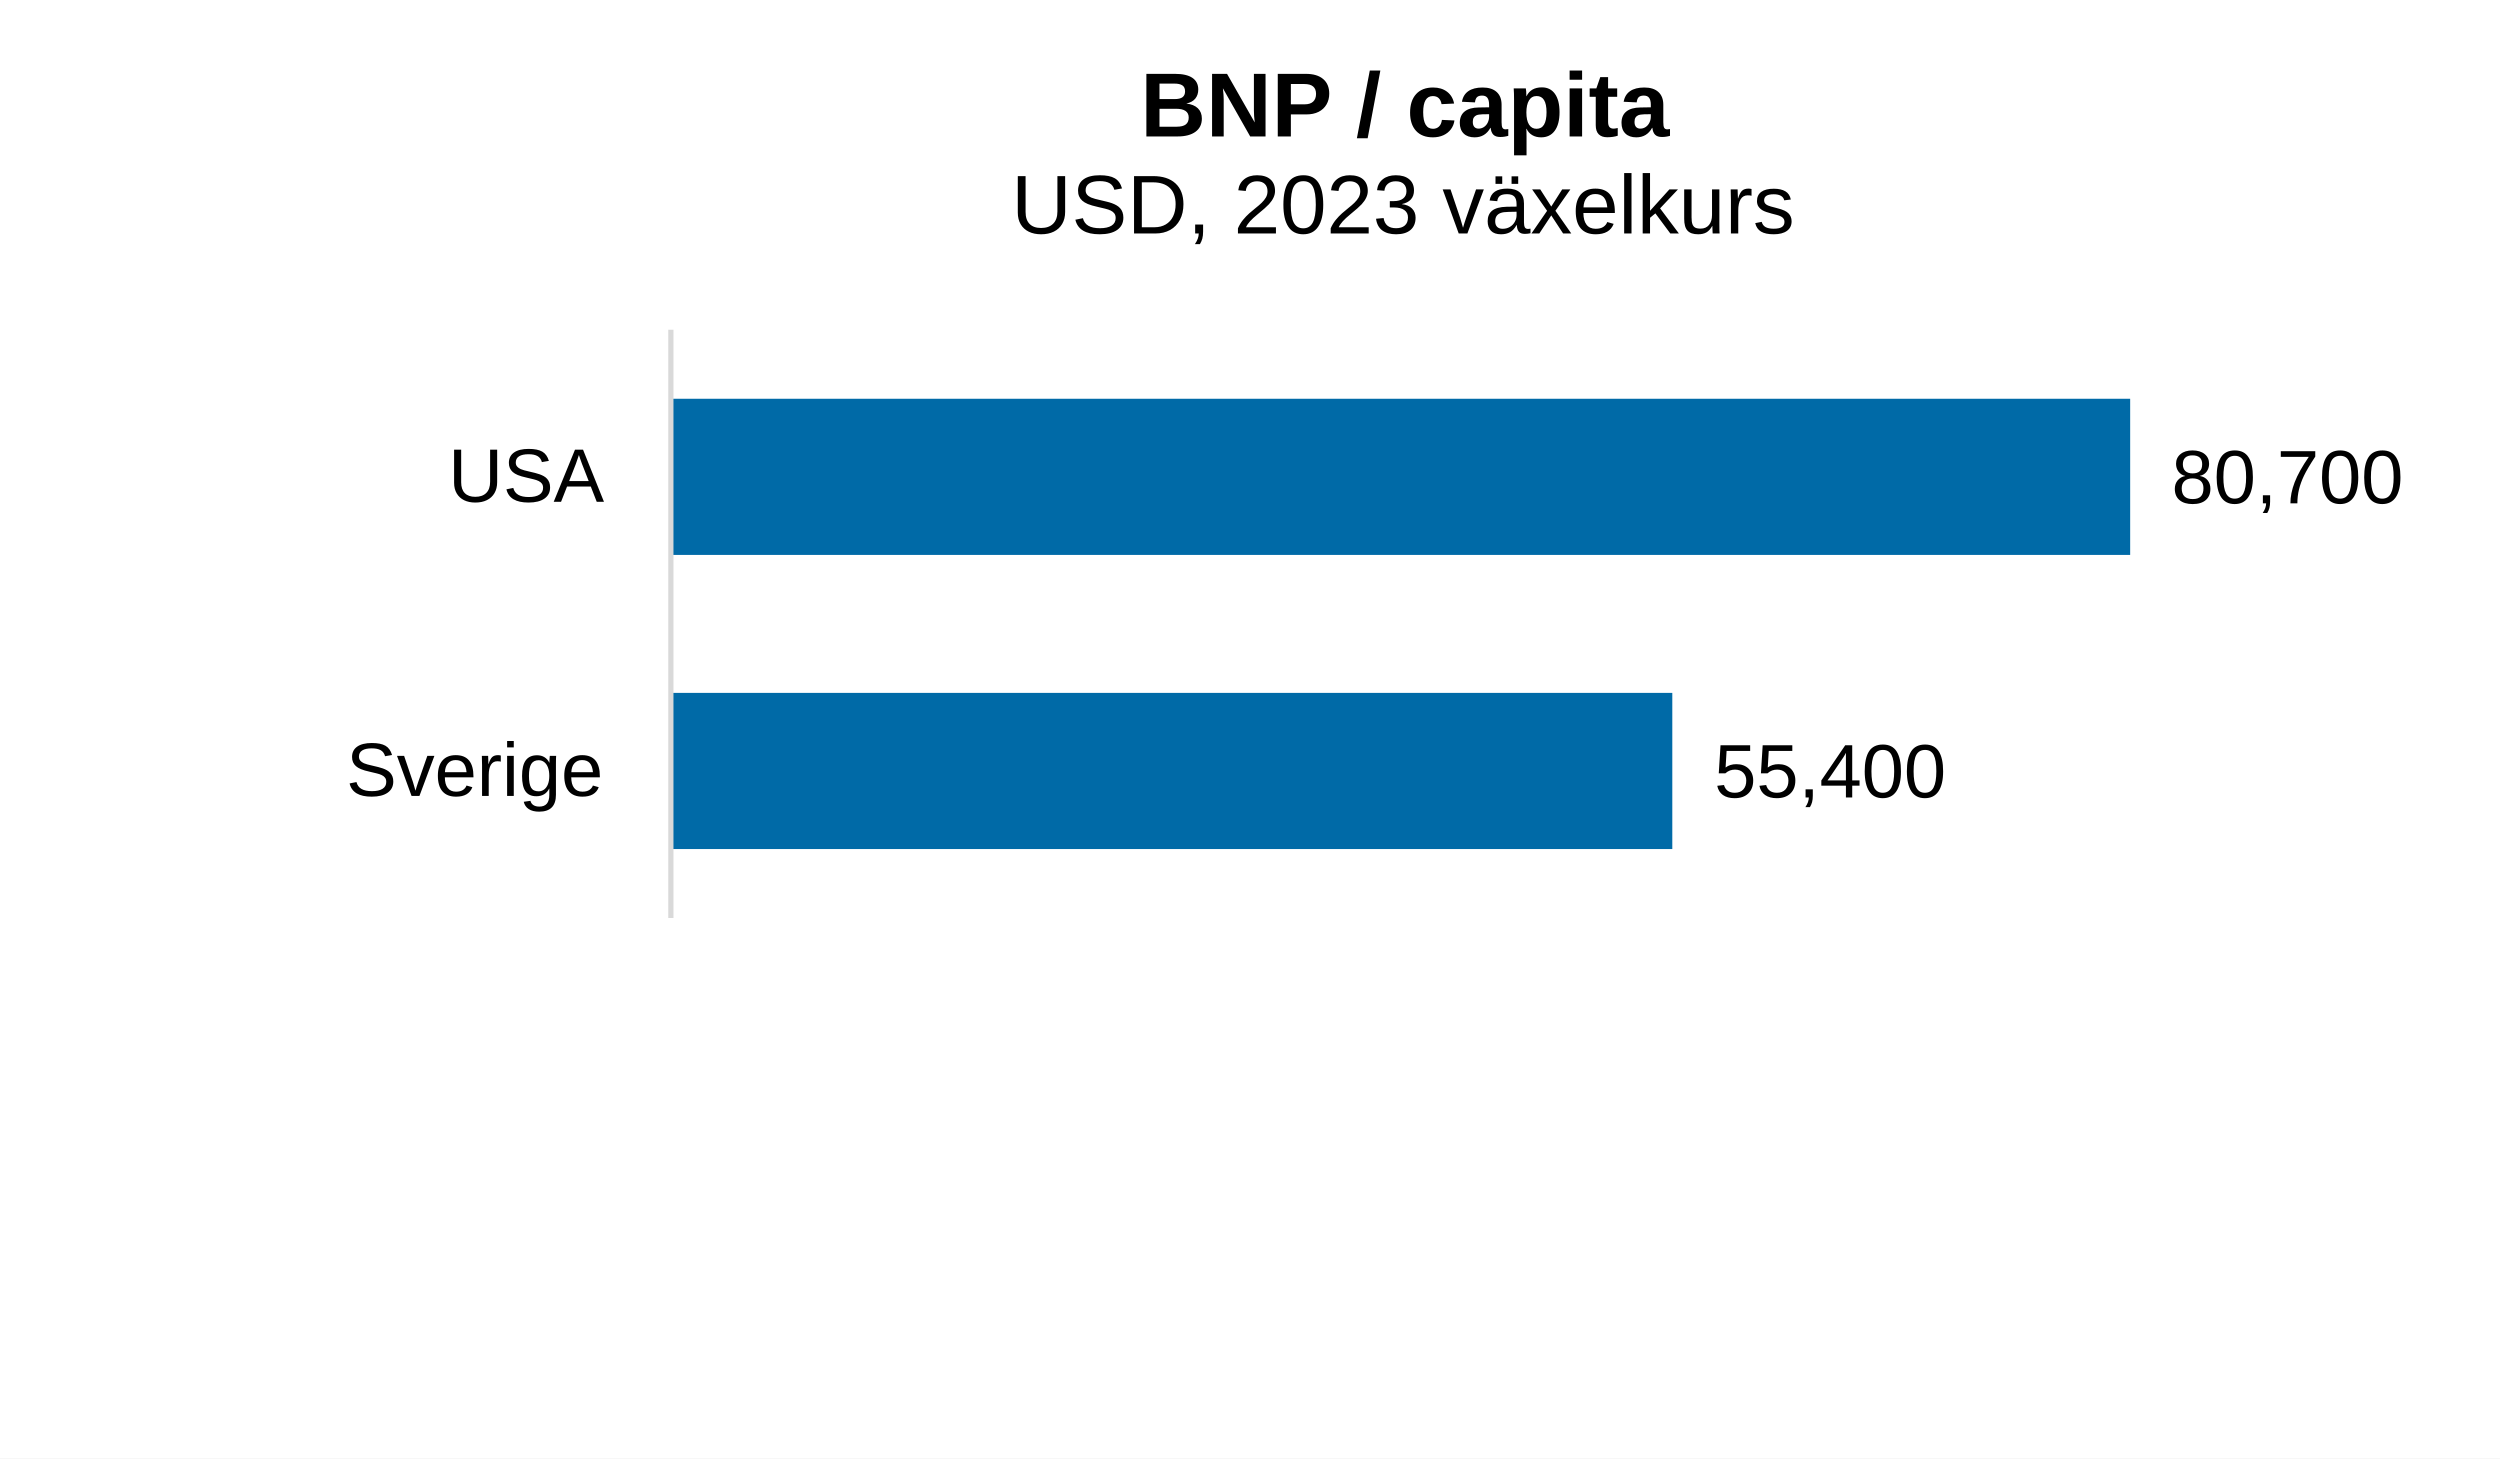
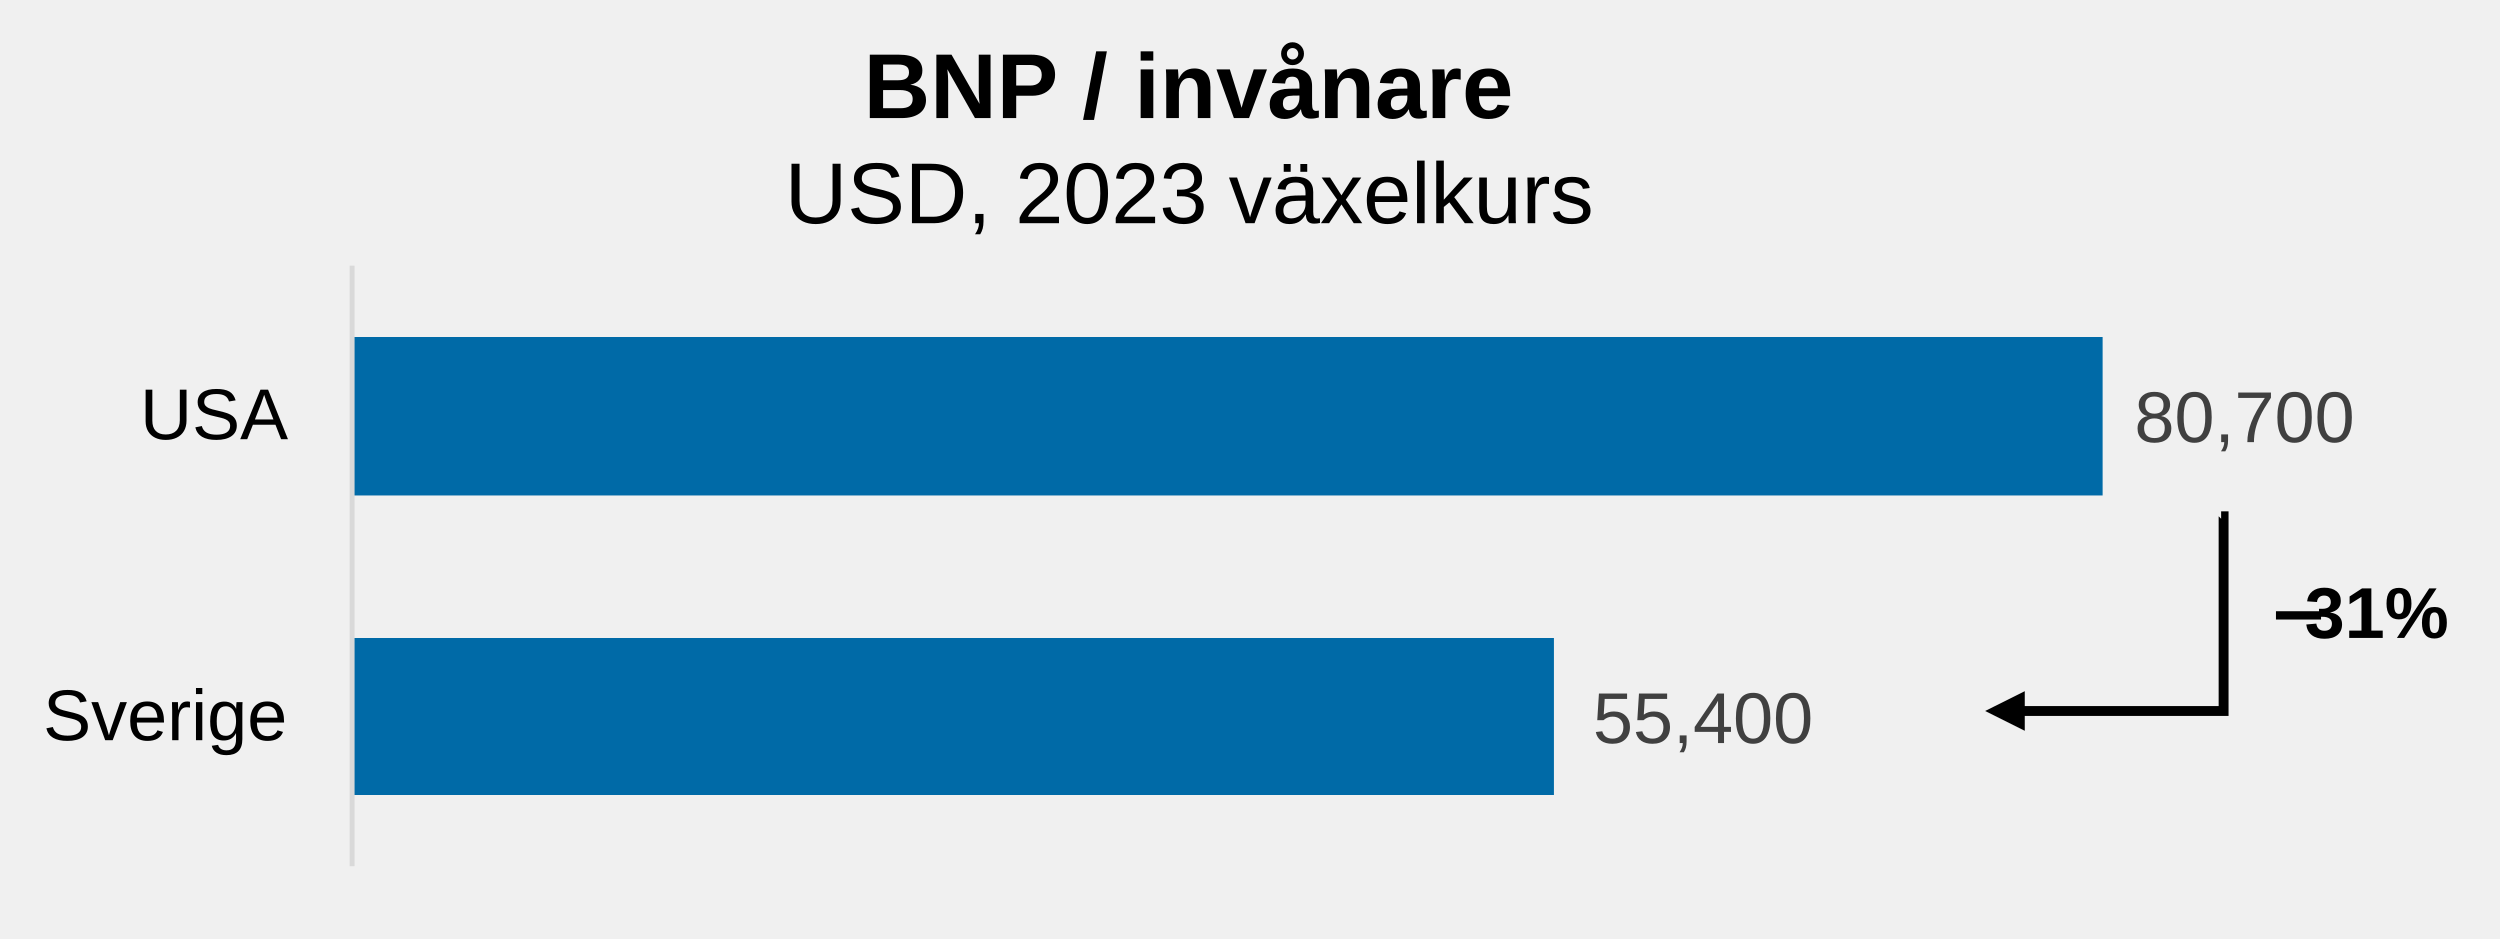
- <svg xmlns="http://www.w3.org/2000/svg" width="1649" height="962" xml:space="preserve" overflow="hidden">
+ <svg xmlns="http://www.w3.org/2000/svg" width="1736" height="652" xml:space="preserve" overflow="hidden">
  <defs>
    <clipPath id="clip0">
-       <rect x="287" y="425" width="1649" height="962" />
+       <rect x="312" y="521" width="1736" height="652" />
+     </clipPath>
+     <clipPath id="clip1">
+       <rect x="556" y="705" width="1359" height="421" />
    </clipPath>
  </defs>
-   <g clip-path="url(#clip0)" transform="translate(-287 -425)">
-     <rect x="287" y="425" width="1649" height="962" fill="#FFFFFF" />
-     <g>
-       <path d="M1390.05 985.032 730 985.032 730 882.029 1390.05 882.029ZM1692.06 791.026 730 791.026 730 688.023 1692.06 688.023Z" fill="#006AA7" />
+   <g clip-path="url(#clip0)" transform="translate(-312 -521)">
+     <path d="M0 3.438-1.719 3.438 1.719 0 1.719 135.208-1.719 131.771 140.938 131.771 140.938 138.646-5.156 138.646-5.156-3.438 0-3.438ZM136.354 121.458 163.854 135.208 136.354 148.958Z" transform="matrix(-1 1.22465e-16 1.22465e-16 1 1854.35 879.5)" />
+     <text font-family="Calibri,Calibri_MSFontService,sans-serif" font-weight="700" font-size="50" transform="matrix(1 0 0 1 1887.13 964)">−</text>
+     <text font-family="Arial,Arial_MSFontService,sans-serif" font-weight="700" font-size="50" transform="matrix(1 0 0 1 1912.33 964)">31%</text>
+     <text font-family="Arial,Arial_MSFontService,sans-serif" font-weight="700" font-size="64" transform="matrix(1 0 0 1 911.71 603)">BNP / </text>
+     <text font-family="Arial,Arial_MSFontService,sans-serif" font-weight="700" font-size="64" transform="matrix(1 0 0 1 1099.6 603)">invånare</text>
+     <text font-family="Arial,Arial_MSFontService,sans-serif" font-weight="400" font-size="60" transform="matrix(1 0 0 1 856.985 676)">USD, 2023 </text>
+     <text font-family="Arial,Arial_MSFontService,sans-serif" font-weight="400" font-size="60" transform="matrix(1 0 0 1 1165.21 676)">växelkurs</text>
+     <g clip-path="url(#clip1)">
+       <path d="M1391.05 1073.04 556 1073.04 556 964.032 1391.05 964.032ZM1772.06 865.028 556 865.028 556 755.025 1772.06 755.025Z" fill="#006AA7" />
    </g>
    <g>
-       <path d="M0 0 0 388" stroke="#D9D9D9" stroke-width="3.438" stroke-linejoin="round" stroke-miterlimit="10" fill="none" fill-rule="evenodd" transform="matrix(1 0 0 -1 729.5 1030.5)" />
+       <path d="M0 0 0 417" stroke="#D9D9D9" stroke-width="3.438" stroke-linejoin="round" stroke-miterlimit="10" fill="none" fill-rule="evenodd" transform="matrix(1 0 0 -1 556.5 1122.5)" />
    </g>
    <g>
-       <text font-family="Arial,Arial_MSFontService,sans-serif" font-weight="400" font-size="50" transform="matrix(1 0 0 1 1417.7 951)">55,400</text>
+       <text fill="#404040" font-family="Arial,Arial_MSFontService,sans-serif" font-weight="400" font-size="50" transform="matrix(1 0 0 1 1418.14 1037)">55,400</text>
    </g>
    <g>
-       <text font-family="Arial,Arial_MSFontService,sans-serif" font-weight="400" font-size="50" transform="matrix(1 0 0 1 1719.34 757)">80,700</text>
+       <text fill="#404040" font-family="Arial,Arial_MSFontService,sans-serif" font-weight="400" font-size="50" transform="matrix(1 0 0 1 1794.14 828)">80,700</text>
    </g>
    <g>
-       <text font-family="Arial,Arial_MSFontService,sans-serif" font-weight="400" font-size="50" transform="matrix(1 0 0 1 515.342 950)">Sverige</text>
+       <text font-family="Arial,Arial_MSFontService,sans-serif" font-weight="400" font-size="50" transform="matrix(1 0 0 1 341.933 1035)">Sverige</text>
    </g>
    <g>
-       <text font-family="Arial,Arial_MSFontService,sans-serif" font-weight="400" font-size="50" transform="matrix(1 0 0 1 582.671 756)">USA</text>
-     </g>
-     <g>
-       <text font-family="Arial,Arial_MSFontService,sans-serif" font-weight="700" font-size="60" transform="matrix(1 0 0 1 1039.14 515)">BNP / capita</text>
-     </g>
-     <g>
-       <text font-family="Arial,Arial_MSFontService,sans-serif" font-weight="400" font-size="55" transform="matrix(1 0 0 1 954.095 579)">USD, 2023 växelkurs</text>
+       <text font-family="Arial,Arial_MSFontService,sans-serif" font-weight="400" font-size="50" transform="matrix(1 0 0 1 409.262 826)">USA</text>
    </g>
  </g>
</svg>
